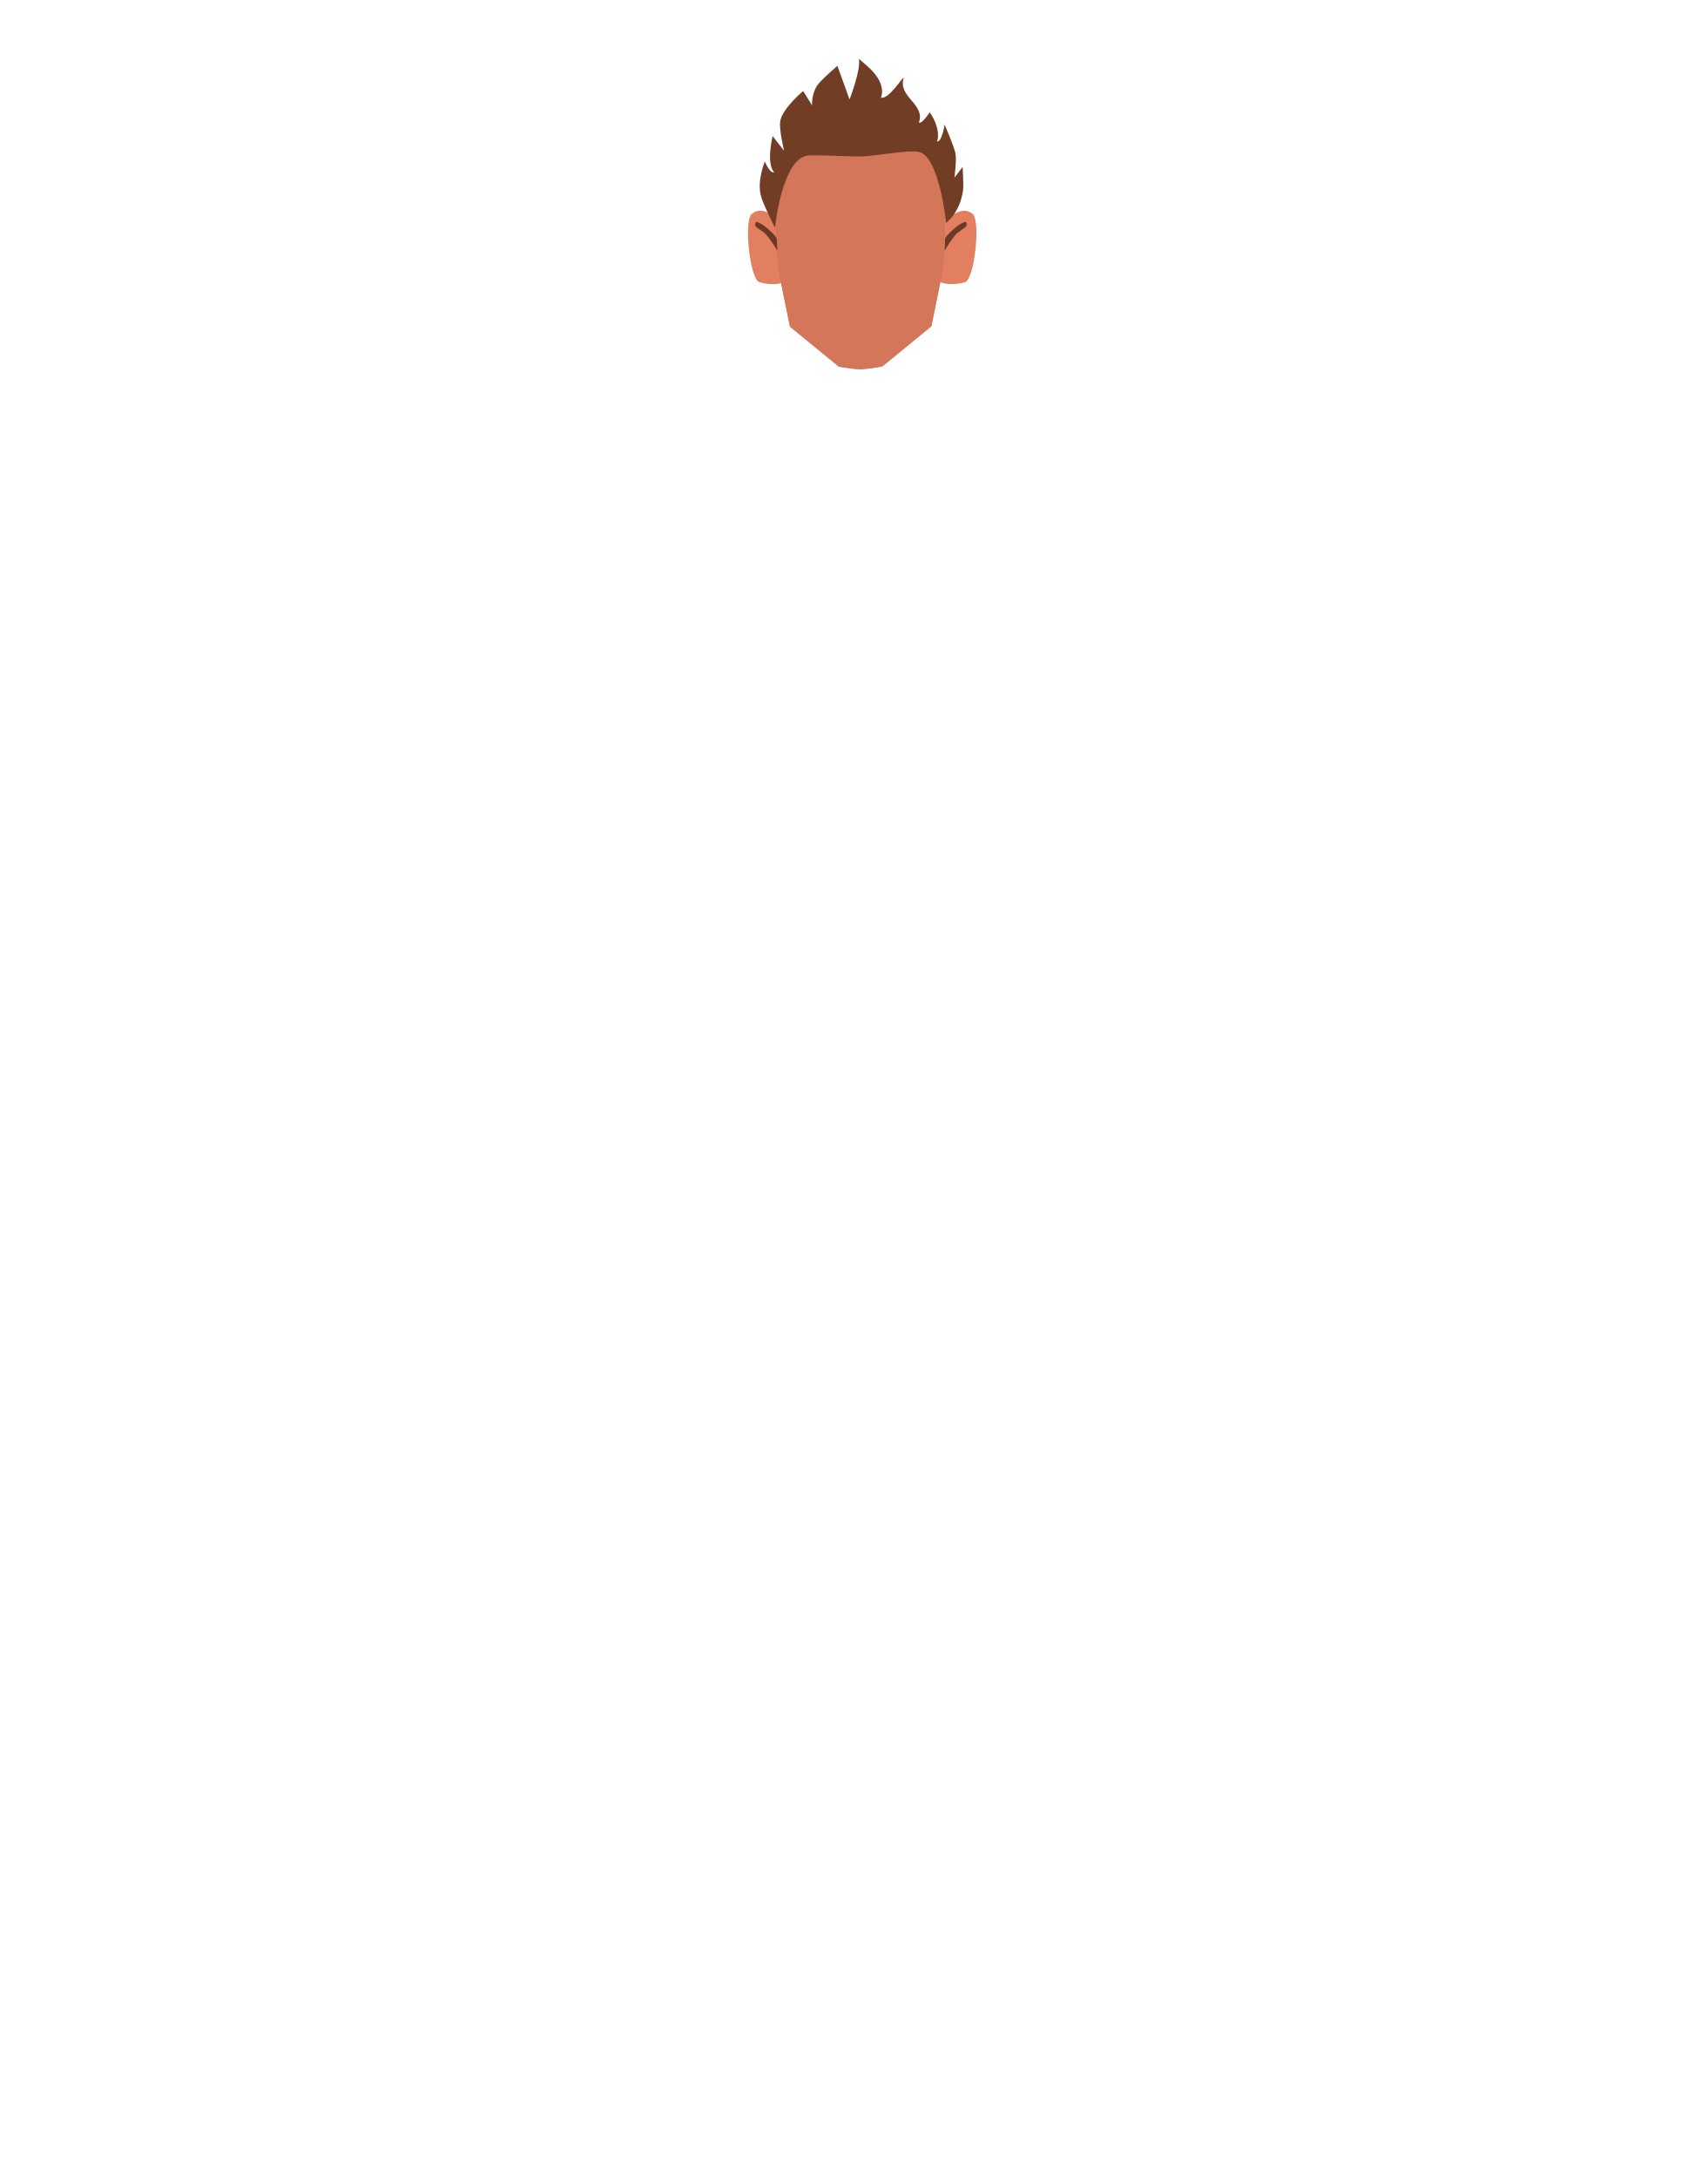
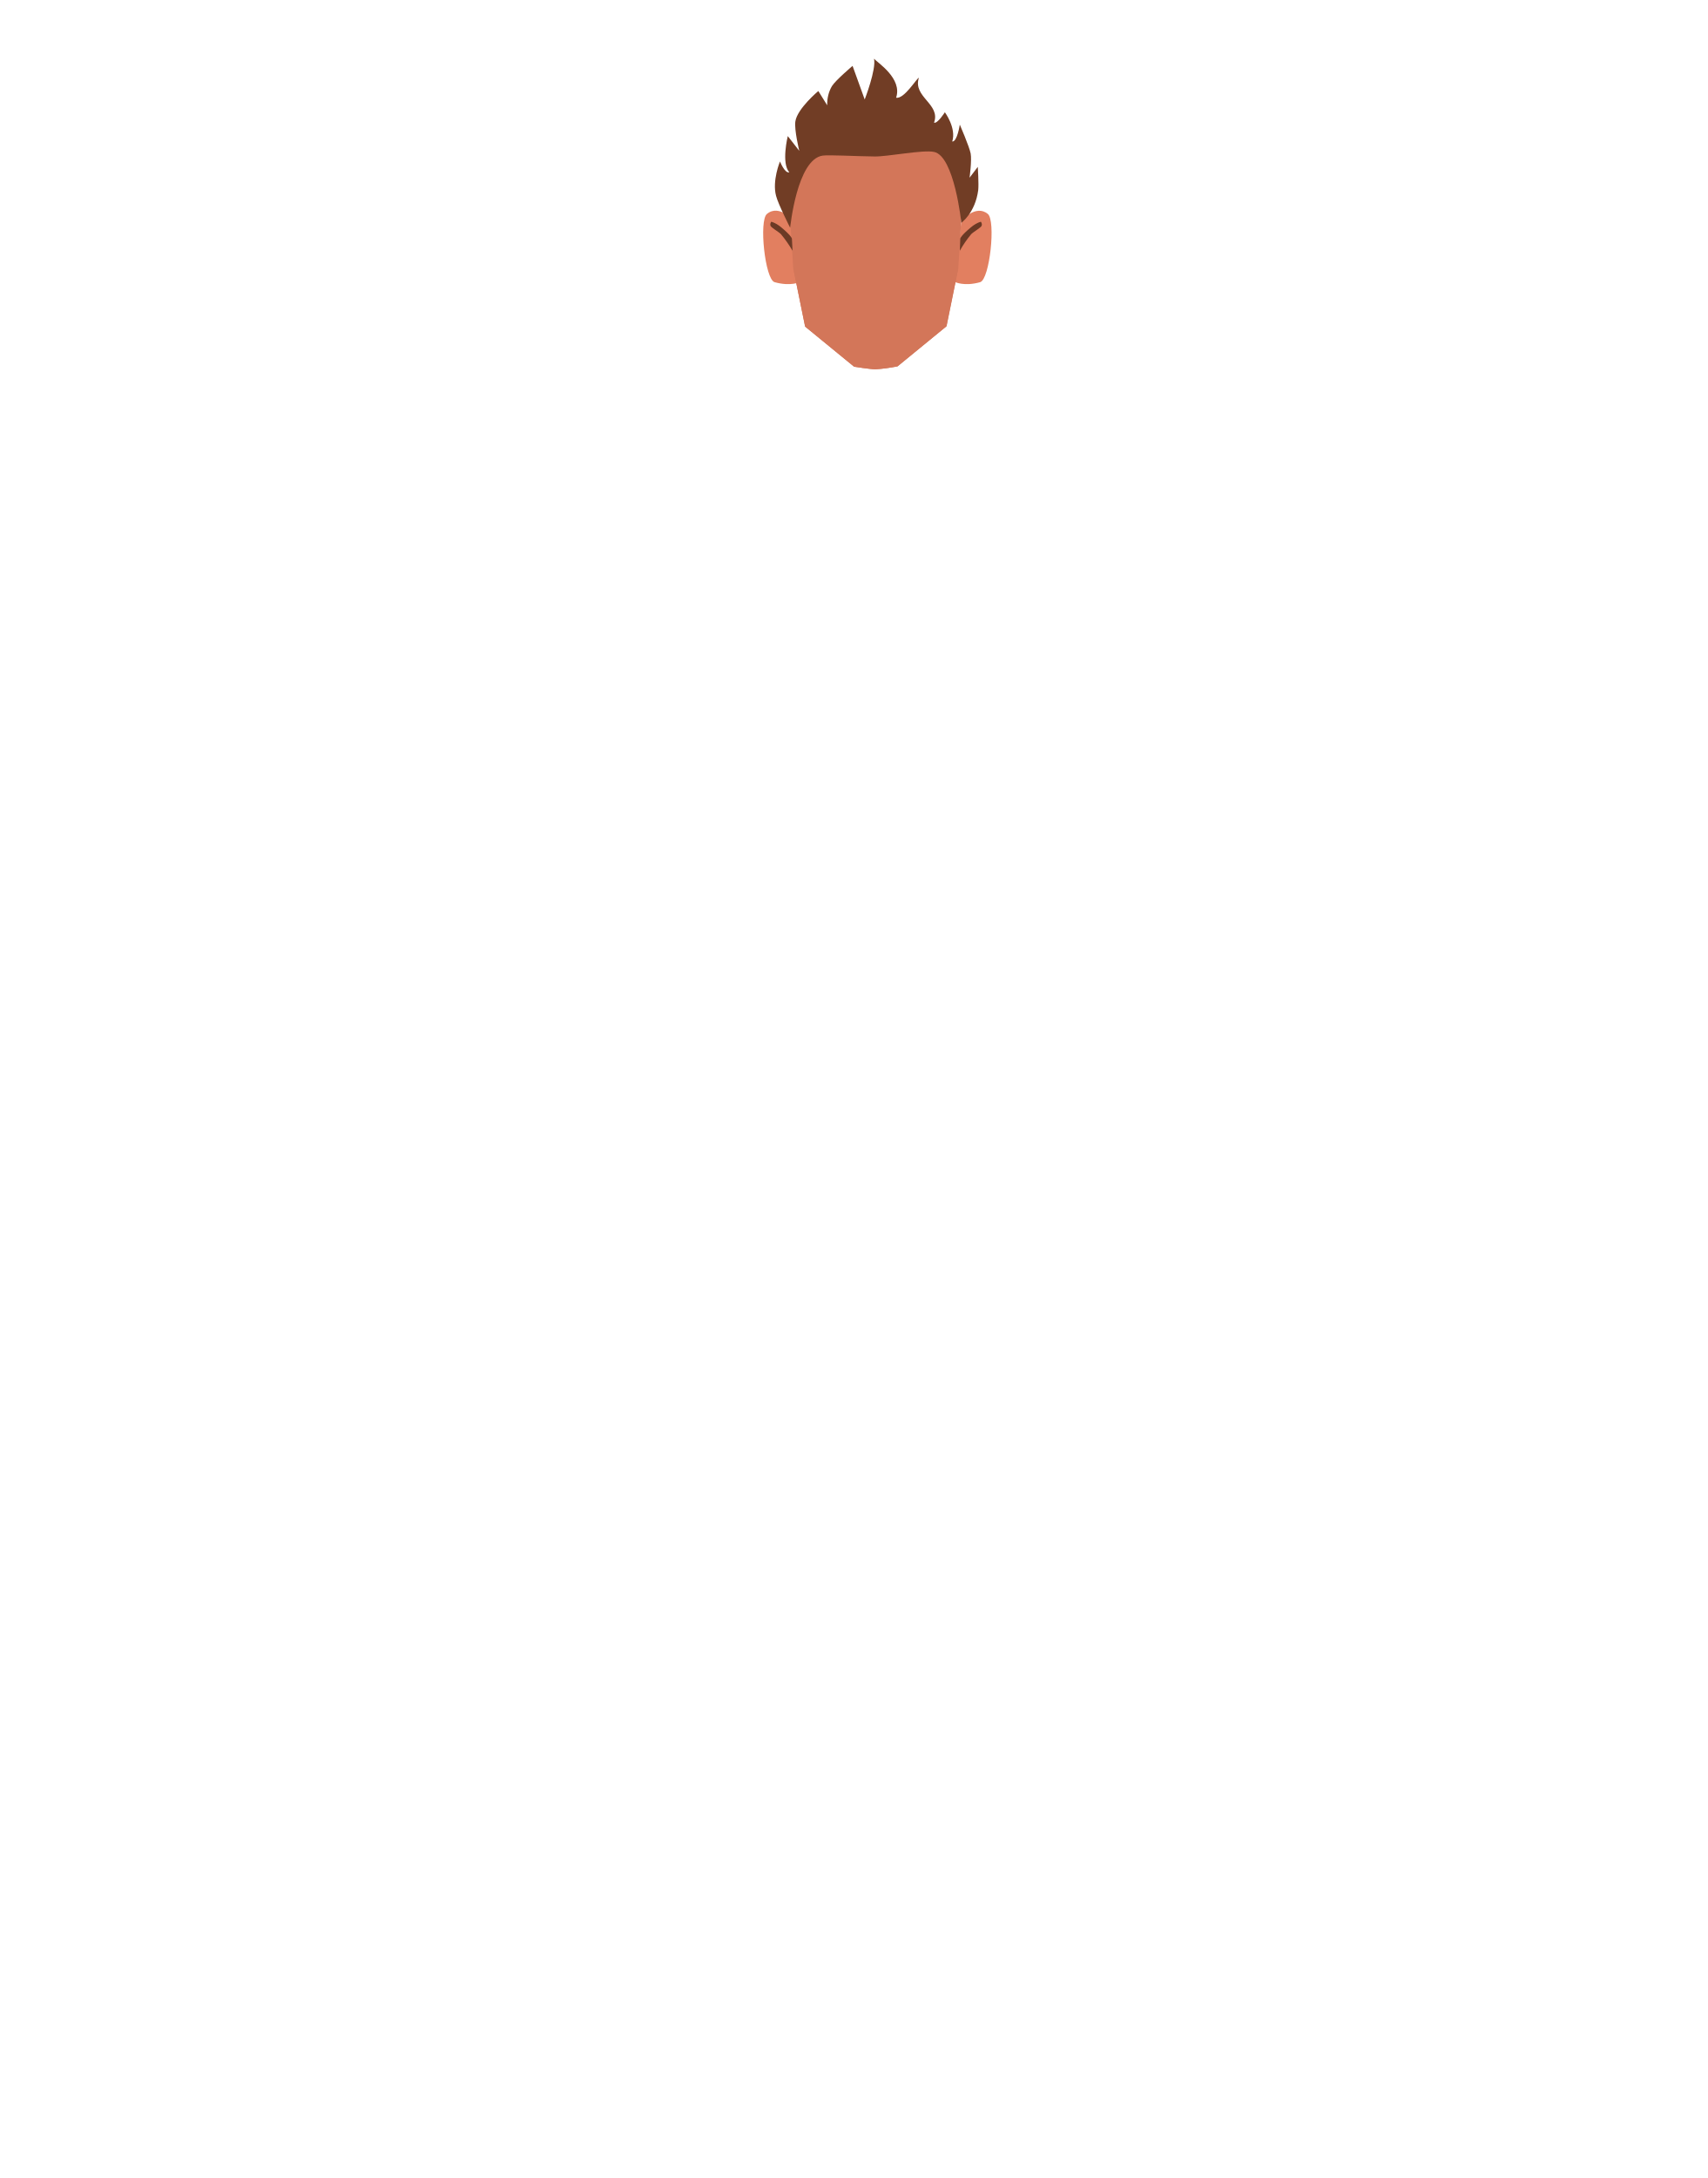
<svg xmlns="http://www.w3.org/2000/svg" xmlns:xlink="http://www.w3.org/1999/xlink" version="1.1" id="Calque_1" x="0px" y="0px" viewBox="0 0 788 1005" style="enable-background:new 0 0 788 1005;" xml:space="preserve">
  <style type="text/css">
- 	.st0{clip-path:url(#SVGID_00000073722522551853049180000002590867130541249938_);}
+ 	.st0{clip-path:url(#SVGID_00000044158174182735841250000011503242378852166796_);}
	.st1{fill:#E27F60;}
- 	.st2{clip-path:url(#SVGID_00000012447237854838652900000007796576171316729995_);}
+ 	.st2{clip-path:url(#SVGID_00000026847895902395906600000008607126987897865620_);}
	.st3{fill:#D37659;}
- 	.st4{clip-path:url(#SVGID_00000172430704576590396430000018280007316668357527_);}
+ 	.st4{clip-path:url(#SVGID_00000082369284988808887970000008144738321139388077_);}
	.st5{fill:#6B3A25;}
- 	.st6{clip-path:url(#SVGID_00000080898650397966482730000000175752637529656211_);}
+ 	.st6{clip-path:url(#SVGID_00000176732173998785544350000004200701974330003604_);}
	.st7{fill:#713D25;}
</style>
  <g id="Calque_5">
    <g>
      <defs>
-         <polygon id="SVGID_1_" points="433.7,97.2 433.7,97.2 450.7,97.2 450.7,131.1 433.7,131.1    " />
+         <polygon id="SVGID_1_" points="440.7,97.2 440.7,97.2 457.7,97.2 457.7,131.1 440.7,131.1    " />
      </defs>
-       <clipPath id="SVGID_00000147904036629743667760000002801283918059651771_">
+       <clipPath id="SVGID_00000087395683413451677750000008058667094534114221_">
        <use xlink:href="#SVGID_1_" style="overflow:visible;" />
      </clipPath>
-       <g style="clip-path:url(#SVGID_00000147904036629743667760000002801283918059651771_);">
-         <path class="st1" d="M433.7,130.1l3-28.2c0,0,6.6-7.8,12.2-3.2c3.8,3,0.9,30.2-3.5,31.5C438,132.3,433.7,130.1,433.7,130.1z" />
+       <g style="clip-path:url(#SVGID_00000087395683413451677750000008058667094534114221_);">
+         <path class="st1" d="M440.7,130.1l3-28.2c0,0,6.6-7.8,12.2-3.2c3.8,3,0.9,30.2-3.5,31.5C445,132.3,440.7,130.1,440.7,130.1z" />
      </g>
    </g>
    <g>
      <defs>
-         <polygon id="SVGID_00000066488487400881911360000002486548366248081567_" points="362.3,97.2 362.3,97.2 345.3,97.2 345.3,131.1      362.3,131.1    " />
+         <polygon id="SVGID_00000016769123579627297270000002498815706507726015_" points="369.3,97.2 369.3,97.2 352.3,97.2 352.3,131.1      369.3,131.1    " />
      </defs>
-       <clipPath id="SVGID_00000007393284456163156630000016788044605220405417_">
-         <use xlink:href="#SVGID_00000066488487400881911360000002486548366248081567_" style="overflow:visible;" />
+       <clipPath id="SVGID_00000001648124978266023930000003072916145432583831_">
+         <use xlink:href="#SVGID_00000016769123579627297270000002498815706507726015_" style="overflow:visible;" />
      </clipPath>
-       <g style="clip-path:url(#SVGID_00000007393284456163156630000016788044605220405417_);">
-         <path class="st1" d="M362.3,130.1l-3-28.2c0,0-6.6-7.9-12.3-3.2c-3.8,3-0.9,30.2,3.5,31.5C358,132.3,362.3,130.1,362.3,130.1z" />
+       <g style="clip-path:url(#SVGID_00000001648124978266023930000003072916145432583831_);">
+         <path class="st1" d="M369.3,130.1l-3-28.2c0,0-6.6-7.9-12.3-3.2c-3.8,3-0.9,30.2,3.5,31.5C365,132.3,369.3,130.1,369.3,130.1z" />
      </g>
    </g>
-     <path class="st3" d="M397.1,170.4c-2.5,0-9.9-1.2-9.9-1.2l-22.6-18.5l-5.5-27l-1.5-24.2v-6.4c0-21.5,17.4-38.9,38.9-38.9h1.4   c21.5,0,38.9,17.4,38.9,38.9v6.3l-1.5,24.2l-5.5,27l-22.6,18.5C403.9,169.7,400.5,170.2,397.1,170.4z" />
-     <path class="st3" d="M397.1,170.4c-2.5,0-9.9-1.2-9.9-1.2l-22.6-18.5l-5.5-27l4.5,4.8l5.5,13.1l11.9-8l17.4,4.3l19.1-3.8l9.9,6.9   l6-14.2l2-3.3l-5.5,27l-22.6,18.5C403.9,169.7,400.5,170.2,397.1,170.4z" />
+     <path class="st3" d="M404.1,170.4c-2.5,0-9.9-1.2-9.9-1.2l-22.6-18.5l-5.5-27l-1.5-24.2v-6.4c0-21.5,17.4-38.9,38.9-38.9h1.4   c21.5,0,38.9,17.4,38.9,38.9v6.3l-1.5,24.2l-5.5,27l-22.6,18.5C410.9,169.7,407.5,170.2,404.1,170.4z" />
+     <path class="st3" d="M404.1,170.4c-2.5,0-9.9-1.2-9.9-1.2l-22.6-18.5l-5.5-27l4.5,4.8l5.5,13.1l11.9-8l17.4,4.3l19.1-3.8l9.9,6.9   l6-14.2l2-3.3l-5.5,27l-22.6,18.5C410.9,169.7,407.5,170.2,404.1,170.4z" />
    <g>
      <defs>
-         <polygon id="SVGID_00000130623210691203786060000005200728163515313828_" points="435.9,102.2 435.9,102.2 446.1,102.2      446.1,115.7 435.9,115.7    " />
+         <polygon id="SVGID_00000072278202402497642580000002726186966019694484_" points="442.9,102.2 442.9,102.2 453.1,102.2      453.1,115.7 442.9,115.7    " />
      </defs>
-       <clipPath id="SVGID_00000101082503530838639640000005723404200270070671_">
-         <use xlink:href="#SVGID_00000130623210691203786060000005200728163515313828_" style="overflow:visible;" />
+       <clipPath id="SVGID_00000118399270825121075640000004227626009242192528_">
+         <use xlink:href="#SVGID_00000072278202402497642580000002726186966019694484_" style="overflow:visible;" />
      </clipPath>
-       <g style="clip-path:url(#SVGID_00000101082503530838639640000005723404200270070671_);">
-         <path class="st5" d="M436.2,110.1c0-0.2,0.6-1.6,4.8-5.1c1.4-1.2,3-2.2,4.7-2.7c0.4,0.5,0.6,1.2,0.4,1.8     c-0.1,0.8-3.7,2.8-4.8,3.9c-2,2.4-3.8,5-5.3,7.7L436.2,110.1z" />
+       <g style="clip-path:url(#SVGID_00000118399270825121075640000004227626009242192528_);">
+         <path class="st5" d="M443.2,110.1c0-0.2,0.6-1.6,4.8-5.1c1.4-1.2,3-2.2,4.7-2.7c0.4,0.5,0.6,1.2,0.4,1.8     c-0.1,0.8-3.7,2.8-4.8,3.9c-2,2.4-3.8,5-5.3,7.7L443.2,110.1z" />
      </g>
    </g>
    <g>
      <defs>
-         <polygon id="SVGID_00000084532212088485989570000016557929037062779058_" points="358.7,102.2 358.7,102.2 348.5,102.2      348.5,115.7 358.7,115.7    " />
+         <polygon id="SVGID_00000044159288399289087740000018343234889766991286_" points="365.7,102.2 365.7,102.2 355.5,102.2      355.5,115.7 365.7,115.7    " />
      </defs>
-       <clipPath id="SVGID_00000047751935204843832880000009967377606253352115_">
-         <use xlink:href="#SVGID_00000084532212088485989570000016557929037062779058_" style="overflow:visible;" />
+       <clipPath id="SVGID_00000051368032970985954910000014595404413421231258_">
+         <use xlink:href="#SVGID_00000044159288399289087740000018343234889766991286_" style="overflow:visible;" />
      </clipPath>
-       <g style="clip-path:url(#SVGID_00000047751935204843832880000009967377606253352115_);">
-         <path class="st5" d="M358.5,110.1c0-0.2-0.6-1.6-4.8-5.1c-1.4-1.2-3-2.2-4.7-2.7c-0.4,0.5-0.6,1.2-0.4,1.8     c0.1,0.8,3.7,2.8,4.8,3.9c2,2.4,3.8,5,5.4,7.7L358.5,110.1z" />
+       <g style="clip-path:url(#SVGID_00000051368032970985954910000014595404413421231258_);">
+         <path class="st5" d="M365.5,110.1c0-0.2-0.6-1.6-4.8-5.1c-1.4-1.2-3-2.2-4.7-2.7c-0.4,0.5-0.6,1.2-0.4,1.8     c0.1,0.8,3.7,2.8,4.8,3.9c2,2.4,3.8,5,5.4,7.7L365.5,110.1z" />
      </g>
    </g>
-     <path class="st7" d="M357.7,105.1c0,0-5.5-10.8-6.5-14.7c-1.9-7,1.8-15.9,1.8-15.9s2.2,5.6,4.3,5c-3.8-4.2-0.7-16.7-0.7-16.7   l5.3,6.8c0,0-2.4-9.8-1.8-13.6C361,50.1,370.7,42,370.7,42l4.1,6.6c-0.1-3.1,0.6-6.2,2.2-8.9c1.7-2.7,9.5-9.3,9.5-9.3l5.6,15.5   c0,0,5.4-13.9,4.3-18.8c1.6,1.8,13.2,9.1,10.2,18c3.8,0.7,9.6-9.2,10.5-9.2c-2.9,8.9,10.2,12.1,7,20.7c1.6,0.6,5-4.8,5-4.8   s5.4,7.3,3.4,13.5c2.3,0.2,3.5-7.8,3.5-7.8s4.4,10.2,5,13.3c0.6,3.2-0.5,11.2-0.5,11.2l3.8-5c0,0,0.5,7.9,0.2,10.7   c-1.4,10.6-7.8,15.1-7.8,15.1s-3.2-30.8-12.6-32.7c-5.1-1.1-21.4,2.2-27.4,2.1c-8.9-0.1-21-0.8-24-0.4   C360.8,73.5,357.7,105.1,357.7,105.1z" />
+     <path class="st7" d="M364.7,105.1c0,0-5.5-10.8-6.5-14.7c-1.9-7,1.8-15.9,1.8-15.9s2.2,5.6,4.3,5c-3.8-4.2-0.7-16.7-0.7-16.7   l5.3,6.8c0,0-2.4-9.8-1.8-13.6C368,50.1,377.7,42,377.7,42l4.1,6.6c-0.1-3.1,0.6-6.2,2.2-8.9c1.7-2.7,9.5-9.3,9.5-9.3l5.6,15.5   c0,0,5.4-13.9,4.3-18.8c1.6,1.8,13.2,9.1,10.2,18c3.8,0.7,9.6-9.2,10.5-9.2c-2.9,8.9,10.2,12.1,7,20.7c1.6,0.6,5-4.8,5-4.8   s5.4,7.3,3.4,13.5c2.3,0.2,3.5-7.8,3.5-7.8s4.4,10.2,5,13.3c0.6,3.2-0.5,11.2-0.5,11.2l3.8-5c0,0,0.5,7.9,0.2,10.7   c-1.4,10.6-7.8,15.1-7.8,15.1s-3.2-30.8-12.6-32.7c-5.1-1.1-21.4,2.2-27.4,2.1c-8.9-0.1-21-0.8-24-0.4   C367.8,73.5,364.7,105.1,364.7,105.1z" />
  </g>
</svg>
